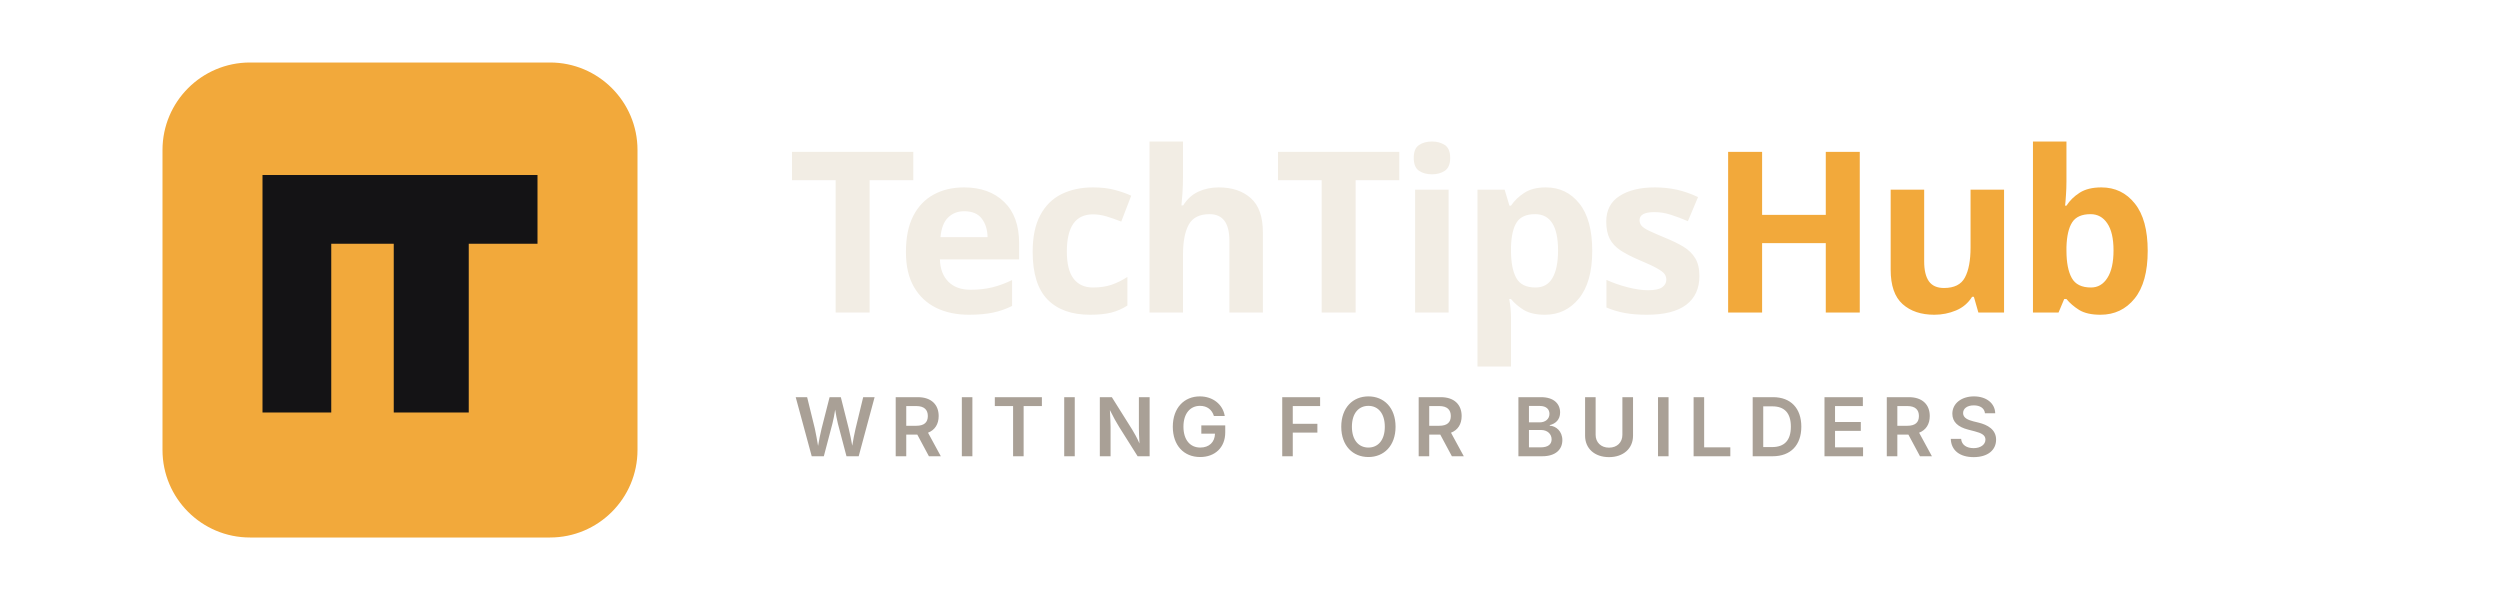
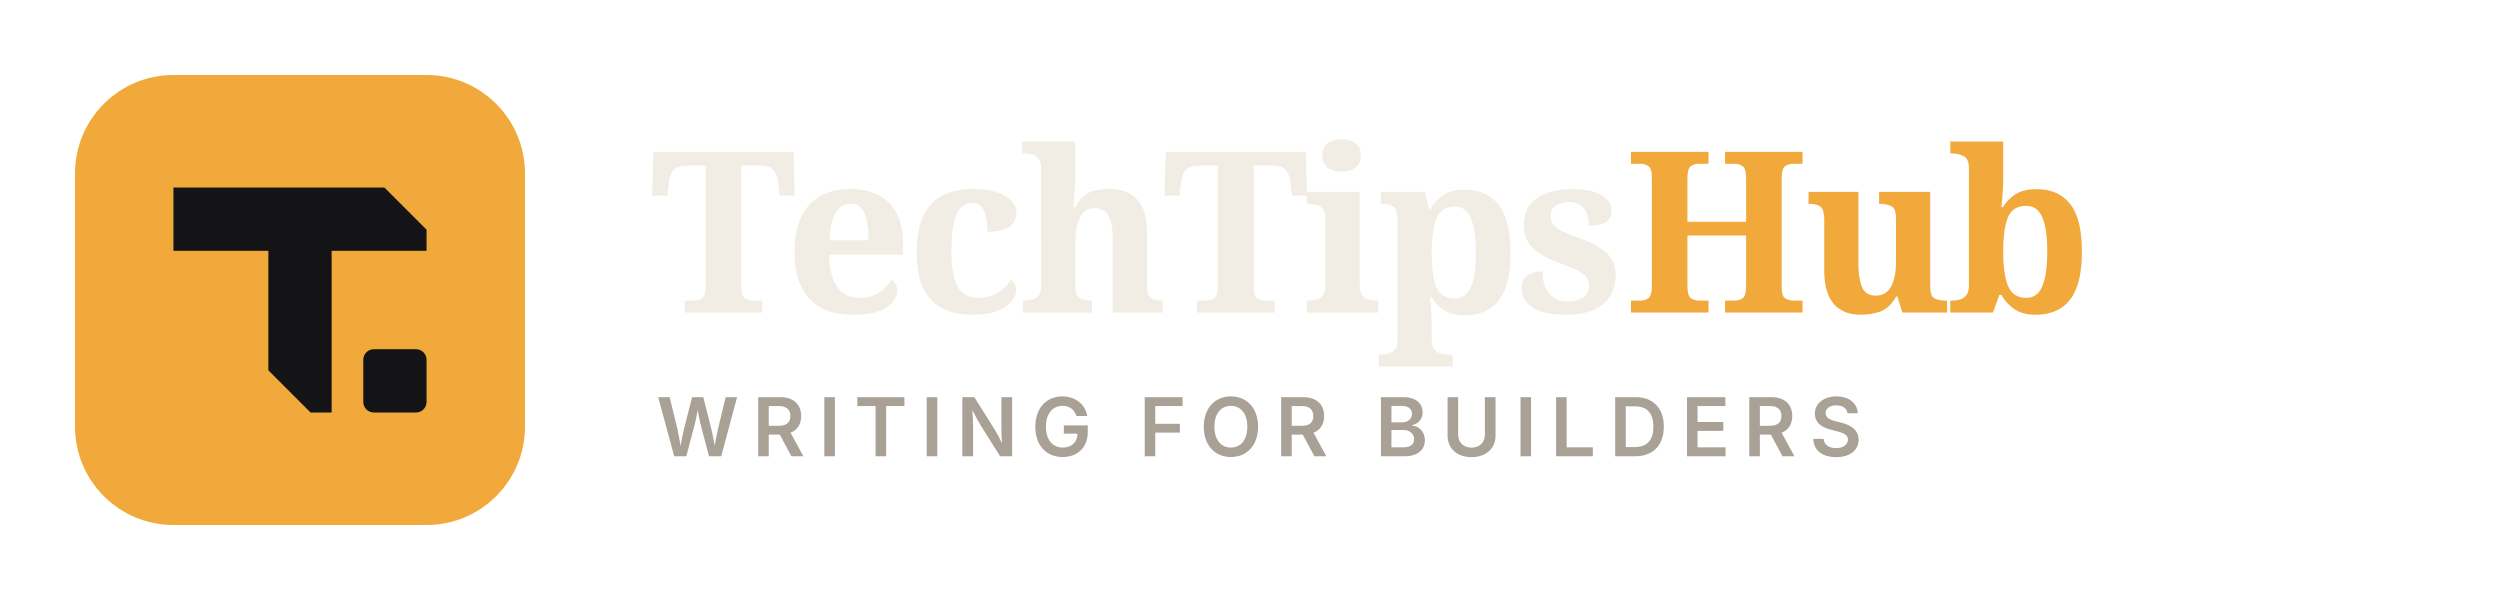
<svg xmlns="http://www.w3.org/2000/svg" viewBox="0 0 400 96" width="400" height="96" role="img" aria-label="TechTipsHub">
-   <g transform="translate(0 -16)">
-     <rect x="26" y="26" width="76" height="76" rx="14" fill="#F2A93B" />
-     <path d="M42 44h44v11H75v27H63V55H53v27H42V55z" fill="#141315" />
+   <g transform="translate(12 12) scale(0.5625)">
+     <rect width="128" height="128" rx="28" fill="#F2A93B" />
+     <path d="M28 32H88L100 44V50H73V96H67L55 84V50H28V32Z" fill="#141315" />
+     <rect x="82" y="78" width="18" height="18" rx="3" fill="#141315" />
  </g>
-   <text x="126" y="50" font-family="Fraunces" font-weight="700" font-size="36" letter-spacing="-1" fill="#F2EDE4">TechTips<tspan fill="#F2A93B">Hub</tspan>
+   <text x="104" y="50" font-family="Fraunces, Georgia, serif" font-weight="700" font-size="36" letter-spacing="-1" fill="#F2EDE4">TechTips<tspan fill="#F2A93B">Hub</tspan>
  </text>
-   <text x="127" y="73" font-family="Archivo, Inter, system-ui, sans-serif" font-weight="600" font-size="13" letter-spacing="2.1" fill="#A9A096">WRITING FOR BUILDERS</text>
+   <text x="105" y="73" font-family="Archivo, Inter, system-ui, sans-serif" font-weight="600" font-size="13" letter-spacing="2.1" fill="#A9A096">WRITING FOR BUILDERS</text>
</svg>
